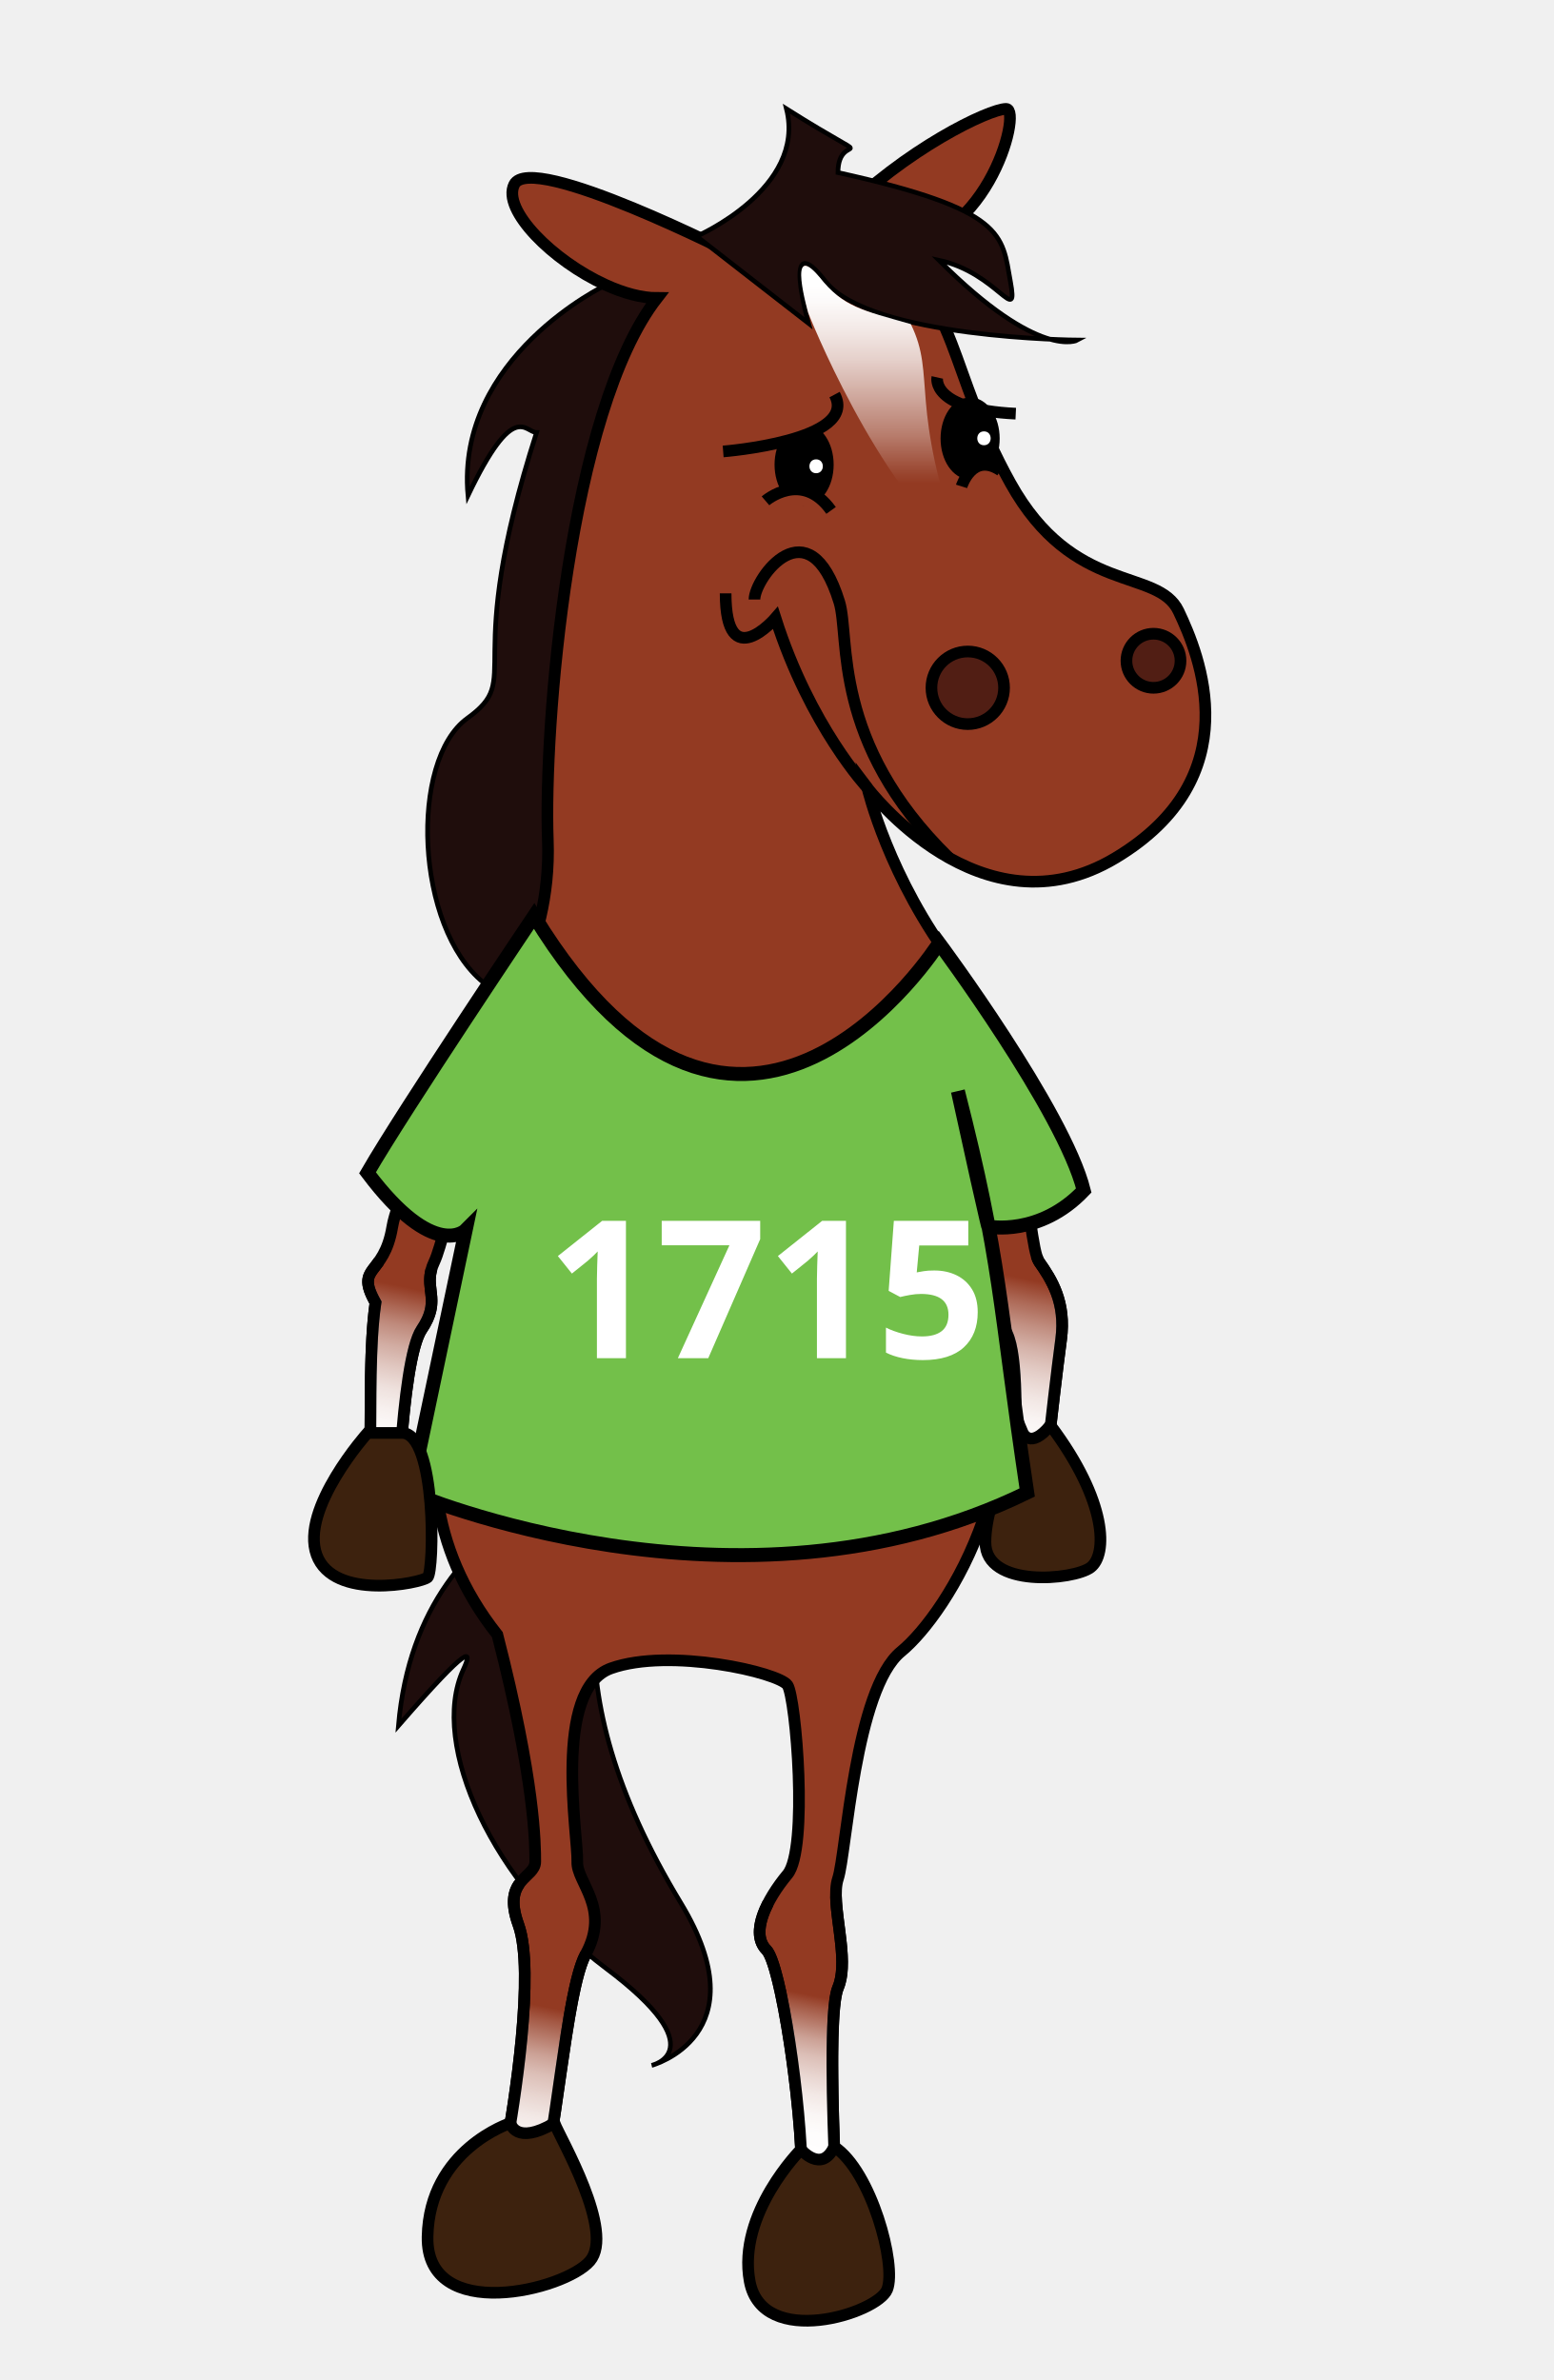
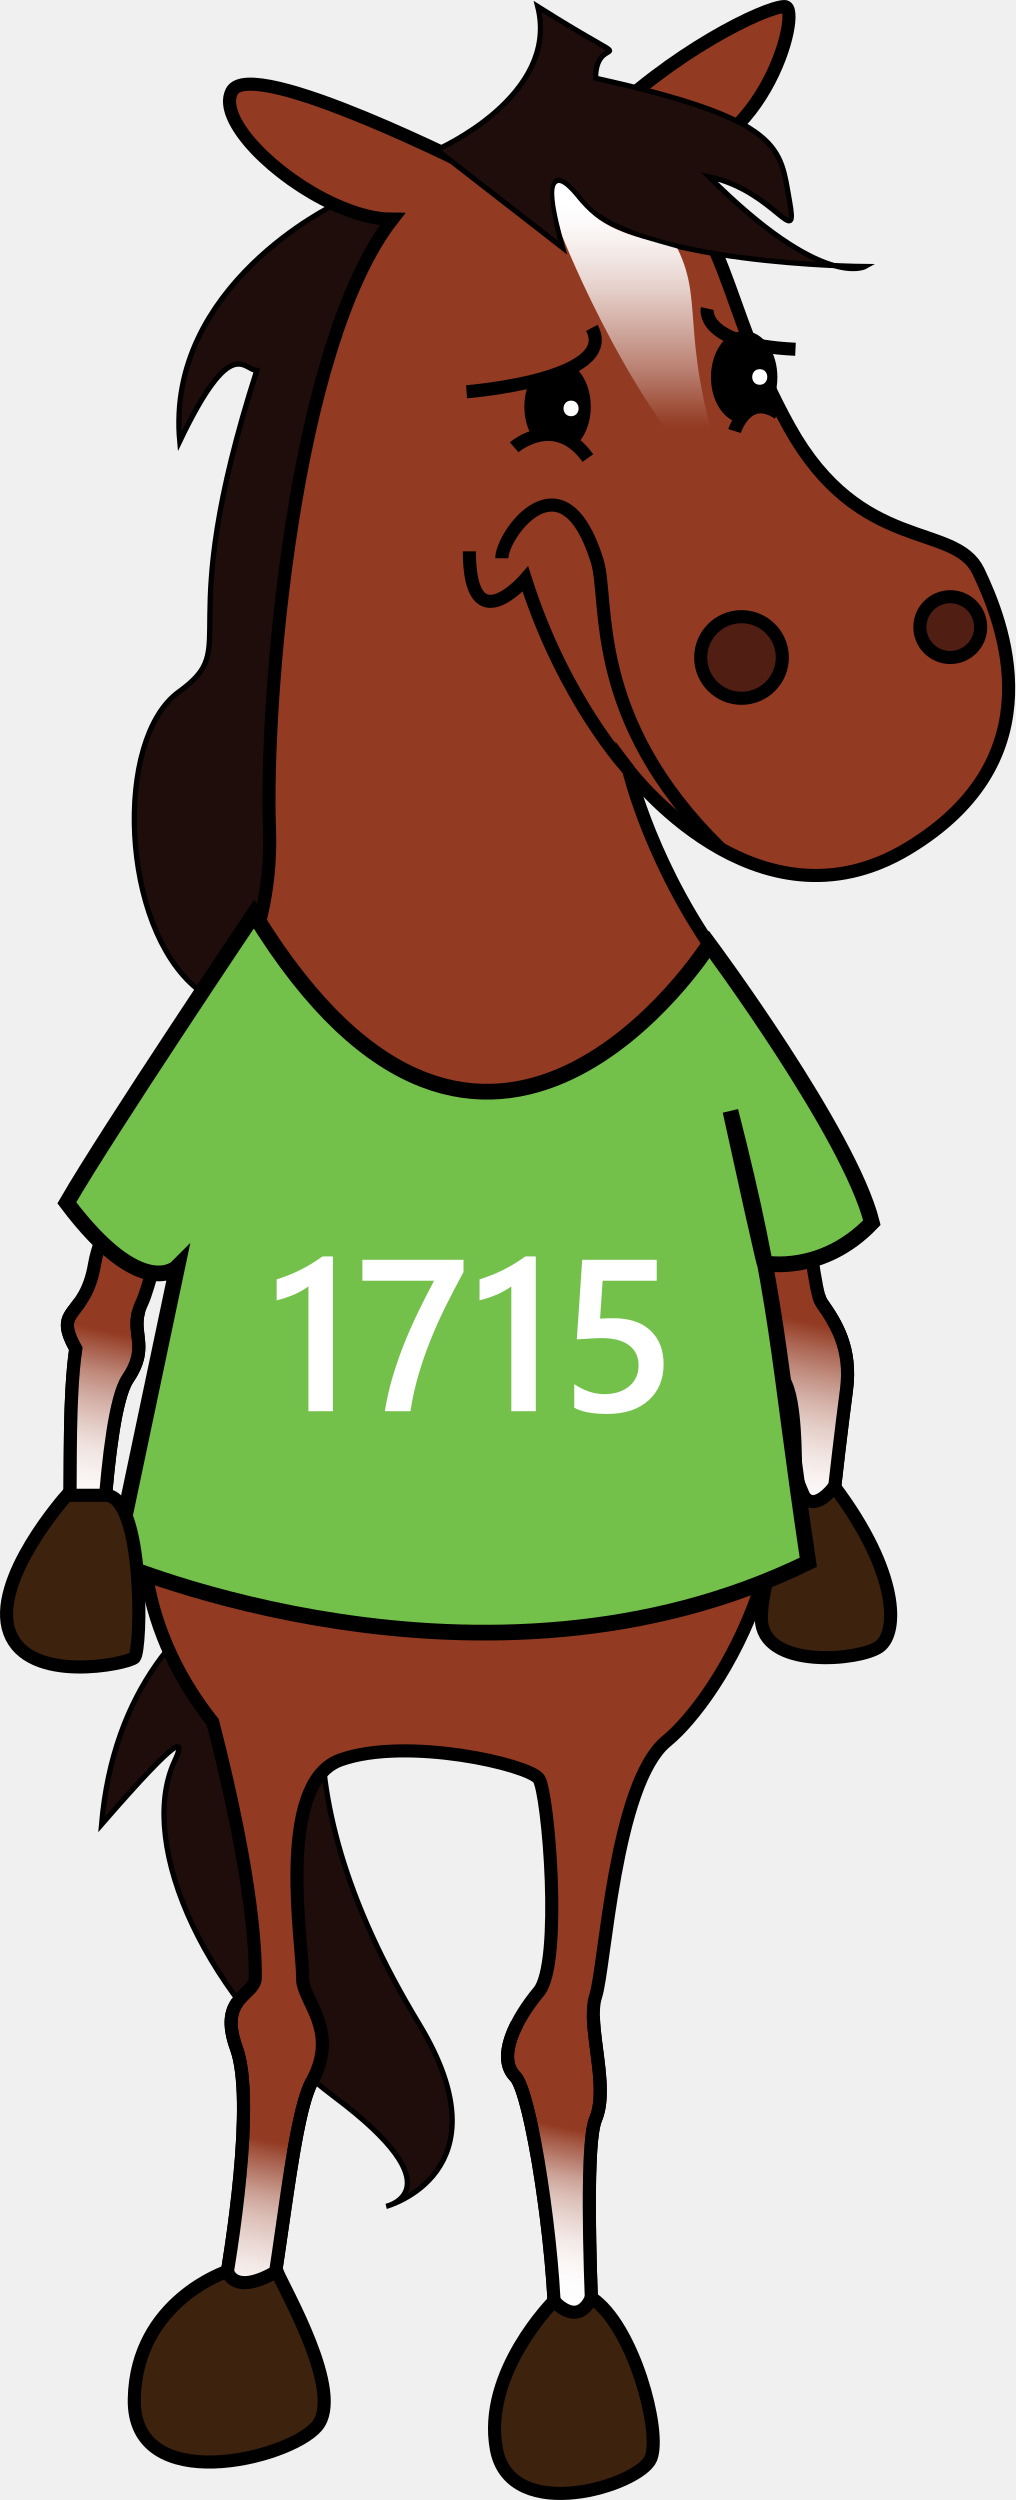
- <svg xmlns="http://www.w3.org/2000/svg" xmlns:xlink="http://www.w3.org/1999/xlink" id="_4th_Place" data-name="4th Place" viewBox="0 0 1332.53 2042.3">
+ <svg xmlns="http://www.w3.org/2000/svg" xmlns:xlink="http://www.w3.org/1999/xlink" viewBox="0 0 774.84 1908.05">
  <defs>
-     <style>.cls-1{fill:#1f0d0c;stroke-width:4px;}.cls-1,.cls-12,.cls-13,.cls-2,.cls-3,.cls-4,.cls-5,.cls-6,.cls-7,.cls-8,.cls-9{stroke:#000;stroke-miterlimit:10;}.cls-2{fill:#933a22;}.cls-12,.cls-13,.cls-2,.cls-3,.cls-4,.cls-5,.cls-6,.cls-7,.cls-8{stroke-width:10px;}.cls-3{fill:none;}.cls-4{fill:#511e14;}.cls-6{fill:url(#linear-gradient);}.cls-7{fill:url(#linear-gradient-2);}.cls-8{fill:#3d220e;}.cls-9{fill:#73c04a;stroke-width:12px;}.cls-10,.cls-14{fill:#fff;}.cls-11{fill:url(#linear-gradient-3);}.cls-12{fill:url(#linear-gradient-4);}.cls-13{fill:url(#linear-gradient-5);}.cls-14{font-size:165px;font-family:Montserrat;font-weight:700;}</style>
-     <linearGradient id="linear-gradient" x1="316.05" y1="1242.16" x2="348" y2="1084.81" gradientUnits="userSpaceOnUse">
+     <style>.cls-1{fill:#1f0d0c;stroke-width:4px;}.cls-1,.cls-12,.cls-13,.cls-2,.cls-3,.cls-4,.cls-5,.cls-6,.cls-7,.cls-8,.cls-9{stroke:#000;stroke-miterlimit:10;}.cls-2{fill:#933a22;}.cls-12,.cls-13,.cls-2,.cls-3,.cls-4,.cls-5,.cls-6,.cls-7,.cls-8{stroke-width:10px;}.cls-3{fill:none;}.cls-4{fill:#511e14;}.cls-6{fill:url(#linear-gradient);}.cls-7{fill:url(#linear-gradient-2);}.cls-8{fill:#3d220e;}.cls-9{fill:#73c04a;stroke-width:12px;}.cls-10{fill:#fff;}.cls-11{fill:url(#linear-gradient-3);}.cls-12{fill:url(#linear-gradient-4);}.cls-13{fill:url(#linear-gradient-5);}</style>
+     <linearGradient id="linear-gradient" x1="51.72" y1="1153.77" x2="83.67" y2="996.42" gradientUnits="userSpaceOnUse">
      <stop offset="0" stop-color="#fff" stop-opacity="0.01" />
      <stop offset="0" stop-color="#fff" stop-opacity="0.07" />
      <stop offset="0" stop-color="#fff" stop-opacity="0.23" />
      <stop offset="0" stop-color="#fff" stop-opacity="0.49" />
      <stop offset="0" stop-color="#fff" stop-opacity="0.84" />
      <stop offset="0" stop-color="#fff" />
      <stop offset="0.1" stop-color="#fff" stop-opacity="0.98" />
      <stop offset="0.21" stop-color="#fff" stop-opacity="0.93" />
      <stop offset="0.33" stop-color="#fff" stop-opacity="0.85" />
      <stop offset="0.44" stop-color="#fff" stop-opacity="0.73" />
      <stop offset="0.56" stop-color="#fff" stop-opacity="0.58" />
      <stop offset="0.68" stop-color="#fff" stop-opacity="0.4" />
      <stop offset="0.79" stop-color="#fff" stop-opacity="0.18" />
      <stop offset="0.88" stop-color="#fff" stop-opacity="0" />
    </linearGradient>
-     <linearGradient id="linear-gradient-2" x1="859.69" y1="1250.63" x2="894.57" y2="1078.84" gradientUnits="userSpaceOnUse">
+     <linearGradient id="linear-gradient-2" x1="595.36" y1="1162.23" x2="630.24" y2="990.44" gradientUnits="userSpaceOnUse">
      <stop offset="0" stop-color="#fff" stop-opacity="0.01" />
      <stop offset="0" stop-color="#fff" stop-opacity="0.07" />
      <stop offset="0" stop-color="#fff" stop-opacity="0.23" />
      <stop offset="0" stop-color="#fff" stop-opacity="0.49" />
      <stop offset="0" stop-color="#fff" stop-opacity="0.84" />
      <stop offset="0" stop-color="#fff" />
      <stop offset="0.11" stop-color="#fff" stop-opacity="0.98" />
      <stop offset="0.22" stop-color="#fff" stop-opacity="0.94" />
      <stop offset="0.33" stop-color="#fff" stop-opacity="0.86" />
      <stop offset="0.44" stop-color="#fff" stop-opacity="0.75" />
      <stop offset="0.55" stop-color="#fff" stop-opacity="0.61" />
      <stop offset="0.66" stop-color="#fff" stop-opacity="0.43" />
      <stop offset="0.77" stop-color="#fff" stop-opacity="0.23" />
      <stop offset="0.88" stop-color="#fff" stop-opacity="0" />
    </linearGradient>
-     <linearGradient id="linear-gradient-3" x1="756.15" y1="473.86" x2="756.15" y2="228.06" gradientUnits="userSpaceOnUse">
+     <linearGradient id="linear-gradient-3" x1="491.82" y1="385.46" x2="491.82" y2="139.67" gradientUnits="userSpaceOnUse">
      <stop offset="0" stop-color="#fff" stop-opacity="0" />
      <stop offset="0.24" stop-color="#fff" stop-opacity="0" />
      <stop offset="0.27" stop-color="#fff" stop-opacity="0.05" />
      <stop offset="0.41" stop-color="#fff" stop-opacity="0.34" />
      <stop offset="0.55" stop-color="#fff" stop-opacity="0.57" />
      <stop offset="0.67" stop-color="#fff" stop-opacity="0.76" />
      <stop offset="0.78" stop-color="#fff" stop-opacity="0.89" />
      <stop offset="0.87" stop-color="#fff" stop-opacity="0.97" />
      <stop offset="0.93" stop-color="#fff" />
    </linearGradient>
-     <linearGradient id="linear-gradient-4" x1="424.49" y1="1892.36" x2="479.09" y2="1623.42" gradientUnits="userSpaceOnUse">
+     <linearGradient id="linear-gradient-4" x1="160.16" y1="1803.96" x2="214.77" y2="1535.02" gradientUnits="userSpaceOnUse">
      <stop offset="0.06" stop-color="#fff" />
      <stop offset="0.16" stop-color="#fff" stop-opacity="0.99" />
      <stop offset="0.23" stop-color="#fff" stop-opacity="0.95" />
      <stop offset="0.3" stop-color="#fff" stop-opacity="0.88" />
      <stop offset="0.36" stop-color="#fff" stop-opacity="0.79" />
      <stop offset="0.43" stop-color="#fff" stop-opacity="0.67" />
      <stop offset="0.49" stop-color="#fff" stop-opacity="0.52" />
      <stop offset="0.54" stop-color="#fff" stop-opacity="0.35" />
      <stop offset="0.6" stop-color="#fff" stop-opacity="0.15" />
      <stop offset="0.64" stop-color="#fff" stop-opacity="0" />
      <stop offset="0.85" stop-color="#fff" stop-opacity="0" />
    </linearGradient>
-     <linearGradient id="linear-gradient-5" x1="663.26" y1="1863.56" x2="711.43" y2="1626.3" xlink:href="#linear-gradient-4" />
+     <linearGradient id="linear-gradient-5" x1="398.93" y1="1775.17" x2="447.1" y2="1537.9" xlink:href="#linear-gradient-4" />
  </defs>
-   <path class="cls-1" d="M557.91,1260s-198.22,14.72-216.09,220.84c63.15-72.68,63.37-64.85,55.66-48.14-29.73,64.45,26.16,184.17,122.28,256.22,94.84,71.1,39.32,83.4,39.32,83.4s94.16-25.3,25-139.4C468.77,1442.63,510.25,1323.17,557.91,1260Z" />
-   <path class="cls-1" d="M519.79,244.56s-129.12,61.66-118.3,180.69c39.68-83,49.12-54.11,58.83-54.11-66,205.61-9.62,209.21-59.47,245.28s-44.7,179.37,14,226.75,130.89-33.89,130.89-33.89l51.87-214.5-15.8-350.23H519.79Z" />
-   <path class="cls-2" d="M632.34,219.64s-176.75-90.18-191.18-61.32c-10.82,21.64,33.14,65.6,78.62,86.23,15.16,6.88,30.49,11.16,44,11.16C488.06,353.11,466.41,623.64,470,721s-49.7,158.49-49.7,158.49-76.55,130.08-83.76,173.37-32.46,32.46-14.43,64.93c-7.21,50.5-1.92,129.86-6.37,162.32s24.41,36.07,24.41,36.07,3.61-148.93,21.64-175.46,0-35.44,10.82-58,36.07-156.06,57.71-148.85,0,148.85,0,148.85-126.25,165-3.61,320.08C459.2,1529,459.2,1583.13,459.2,1597.56s-28.86,14.43-14.43,54.11-3.61,154.86-10.82,192.86-18,59.64,10.82,66.85,36.07-194.78,57.71-234.46-7.93-61.51-7.21-79.36c0.84-21-21.64-147.89,28.86-165.93s144.28,3.61,151.5,14.43,18,140.68,0,162.32-32.46,50.5-18,64.93,37.78,184,27.91,223.64,33.41,14.62,33.41,14.62-10.82-180.54,0-205.79-7.21-72.14,0-93.79,14.43-162.32,54.11-194.78,125.43-166.15,67.72-310.43-34.46-185.51-31.65-204.25c1.72-11.47,25.09,52.68,45.68,189.08,3.05,20.22-5.9,31.11,7.09,49.14s9,88.37,9,128,22.43,26.36,22.43,26.36,10.33-95.83,17-145.67c4.3-32-8.11-51.4-18.93-66.78s-13.8-177.87-71.51-253.54-75.75-153.08-75.75-153.08S841.55,805.47,957,736.2s72.14-173.87,54.11-211.75-90.18-12.63-144.28-110S823.52,259.32,755,212.43c90.18,7.21,122.64-119,108.21-119s-86.57,34.46-144.28,93C635.95,187.18,632.34,219.64,632.34,219.64Z" />
-   <path class="cls-1" d="M597.64,202.76s94.23-40.83,77.09-109.36c87.35,55.06,44.18,16.38,44.18,54.68C863.2,180,859.59,201.61,866.8,241.29s-10.82-7.21-61.32-18c86.57,86.57,119,68.54,119,68.54s-178.09-1.3-216.43-50.5-14.43,36.07-14.43,36.07Z" />
-   <path class="cls-3" d="M744.16,676.09S695,623.59,665.3,530.35c0,0-42.77,49.8-42.77-21.19" />
-   <path class="cls-3" d="M647.28,514.46c0-18.2,46.62-82.64,72.78,2.13,9.4,30.44-7.44,120.15,94.21,219.62" />
-   <circle id="nostril_R" class="cls-4" cx="830.26" cy="590.21" r="31.15" />
-   <circle id="nostril_L" class="cls-4" cx="989.6" cy="567.01" r="23.2" />
-   <ellipse id="eye_L" class="cls-5" cx="689.86" cy="398.75" rx="20.35" ry="30.2" />
-   <ellipse id="eye_R" class="cls-5" cx="832.29" cy="376.28" rx="20.35" ry="30.2" />
-   <path class="cls-2" d="M656.74,429.77S687.9,402.91,713,438" />
-   <path class="cls-2" d="M824.94,417.37s9.32-29.93,33.52-13.61" />
-   <path class="cls-2" d="M620.41,387.39S737.24,378.28,716,338.6" />
-   <path class="cls-3" d="M804.11,323.87s-6.2,27.62,67.33,31.1" />
-   <path class="cls-6" d="M325.13,1082.43c-8.08,11.44-14.79,14.16-3,35.39-5.15,36-3.93,86.78-4.42,124.68a254,254,0,0,0,26.08,1.65c3.09-42.06,8.57-89.51,18-103.41,16.17-23.79,3.36-33.42,8.33-51.44" />
-   <path class="cls-7" d="M854.24,1088.08c0.18,1.17.36,2.34,0.54,3.52,3.05,20.22-5.9,31.11,7.09,49.14,11.4,15.82,9.74,71.87,9.16,112.19,4.38,0.11,8.76.18,13.15,0.18a32.13,32.13,0,0,0,14.18-3.56c3.56-31.6,8.32-72.74,12-100.07,4.3-32-8.11-51.4-18.93-66.78a18.05,18.05,0,0,1-2.06-4.92" />
-   <path class="cls-8" d="M877.29,1229.21s-31.86,54.54-31.86,94.21,75.75,32.46,90.18,21.64,14.93-56.24-34.43-122C883.68,1244.45,877.29,1229.21,877.29,1229.21Z" />
-   <path class="cls-9" d="M458.21,786S346.62,952.17,315.29,1006.39c57.34,76.31,84.2,49.26,84.2,49.26l-47.34,225.08s281.73,120.93,529.09,0c-24.3-162.62-22-198-59.43-344.39,30,137.07,26.27,116.2,26.27,116.2s43.83,8.79,81.69-31C912.7,953.38,805.65,809.29,805.65,809.29S636.23,1076.94,458.21,786Z" />
-   <path class="cls-8" d="M315.29,1229.64s-58.09,64.93-43.66,104.61,89.38,24.25,95.19,19.34,7.77-123.95-21.88-123.95H315.29Z" />
-   <path class="cls-10" d="M700.18,406.07c7.66,0,7.67-11.91,0-11.91s-7.67,11.91,0,11.91h0Z" />
-   <path class="cls-10" d="M844.18,382.07c7.66,0,7.67-11.91,0-11.91s-7.67,11.91,0,11.91h0Z" />
-   <path class="cls-11" d="M693.43,268.61S750.94,415,824.94,473.86c-45.76-127.74-21.38-150.78-43.54-195.74-41.91-12.13-57.72-14.25-78.47-40.5C674.73,204.36,693.43,268.61,693.43,268.61Z" />
-   <path class="cls-12" d="M445.49,1616.59c-4.77,6.73-7.43,16.6-.72,35.08,14.43,39.68-3.61,154.86-10.82,192.86-4,20.87-9,36.81-8,48.13l34.21-.27c17-50.24,25.12-184,42.3-215.47" />
-   <path class="cls-13" d="M659,1633.05c-8,15.55-10.73,30.92-1.4,40.26,12.08,12.09,30.43,133,30.27,195.25,9.63-1.13,19.2-1.61,28.77-1.88-2.44-55.22-5.06-143.78,2.28-160.91,8.68-20.25-1.19-54.41-1.73-78.31" />
-   <path class="cls-8" d="M437.92,1821.86s-69.7,22.55-71.1,97.52,117.63,46.11,139.27,20.86S481,1835.4,475.64,1821.86C442.25,1841.45,437.92,1821.86,437.92,1821.86Z" />
-   <path class="cls-8" d="M687.19,1844.53s-54.85,54.82-44,113.14,109.58,27.75,117.92,7-13.67-101.82-45.44-122.52C704.85,1865.45,687.19,1844.53,687.19,1844.53Z" />
-   <text class="cls-14" transform="translate(468.87 1165.45)">1715</text>
+   <g id="Layer_2" data-name="Layer 2">
+     <g id="_4th_Place" data-name="4th Place">
+       <path class="cls-1" d="M293.58,1171.63S95.36,1186.35,77.49,1392.47c63.15-72.68,63.37-64.85,55.66-48.14-29.73,64.45,26.16,184.17,122.28,256.22,94.84,71.1,39.32,83.4,39.32,83.4s94.16-25.3,25-139.4C204.44,1354.24,245.92,1234.78,293.58,1171.63Z" />
+       <path class="cls-1" d="M255.46,156.16s-129.12,61.66-118.3,180.69c39.68-83,49.12-54.11,58.83-54.11C129.95,488.35,186.37,492,136.52,528s-44.7,179.37,14,226.75,130.89-33.89,130.89-33.89l51.87-214.5-15.8-350.23Z" />
+       <path class="cls-2" d="M368,131.25S191.27,41.07,176.84,69.93C166,91.57,210,135.53,255.46,156.16c15.16,6.88,30.49,11.16,44,11.16-75.75,97.39-97.39,367.93-93.79,465.32S156,791.13,156,791.13,79.45,921.21,72.23,964.49,39.77,997,57.8,1029.42c-7.21,50.5-1.92,129.86-6.37,162.32s24.41,36.07,24.41,36.07,3.61-148.93,21.64-175.46,0-35.44,10.82-58S144.37,838.24,166,845.46s0,148.85,0,148.85-126.25,165-3.61,320.08c32.46,126.25,32.46,180.36,32.46,194.78s-28.86,14.43-14.43,54.11-3.61,154.86-10.82,192.86-18,59.64,10.82,66.85,36.07-194.78,57.71-234.46-7.93-61.51-7.21-79.36c.84-21-21.64-147.89,28.86-165.93s144.28,3.61,151.5,14.43,18,140.68,0,162.32-32.46,50.5-18,64.93,37.78,184,27.91,223.64,33.41,14.62,33.41,14.62-10.82-180.54,0-205.79-7.21-72.14,0-93.79,14.43-162.32,54.11-194.78,125.43-166.15,67.72-310.43S542,832.87,544.76,814.12c1.72-11.47,25.09,52.68,45.68,189.08,3.05,20.22-5.9,31.11,7.09,49.14s9,88.37,9,128S629,1206.76,629,1206.76s10.33-95.83,17-145.67c4.3-32-8.11-51.4-18.93-66.78s-13.8-177.87-71.51-253.54-75.75-153.08-75.75-153.08,97.39,129.38,212.82,60.11,72.14-173.87,54.11-211.75-90.18-12.63-144.28-110S559.19,170.93,490.66,124C580.83,131.25,613.3,5,598.87,5S512.3,39.46,454.59,98C371.62,98.79,368,131.25,368,131.25Z" />
+       <path class="cls-1" d="M333.31,114.36S427.54,73.54,410.4,5c87.35,55.06,44.18,16.38,44.18,54.68,144.28,31.89,140.68,53.53,147.89,93.21s-10.82-7.21-61.32-18c86.57,86.57,119,68.54,119,68.54s-178.09-1.3-216.43-50.5S429.34,189,429.34,189Z" />
+       <path class="cls-3" d="M479.84,587.69S430.64,535.19,401,442c0,0-42.77,49.8-42.77-21.19" />
+       <path class="cls-3" d="M383,426.06c0-18.2,46.62-82.64,72.78,2.13,9.4,30.44-7.44,120.15,94.21,219.62" />
+       <circle id="nostril_R" class="cls-4" cx="565.94" cy="501.81" r="31.15" />
+       <circle id="nostril_L" class="cls-4" cx="725.27" cy="478.62" r="23.2" />
+       <ellipse id="eye_L" class="cls-5" cx="425.54" cy="310.36" rx="20.35" ry="30.2" />
+       <ellipse id="eye_R" class="cls-5" cx="567.97" cy="287.88" rx="20.35" ry="30.2" />
+       <path class="cls-2" d="M392.41,341.38s31.16-26.87,56.26,8.21" />
+       <path class="cls-2" d="M560.62,329s9.32-29.93,33.52-13.61" />
+       <path class="cls-2" d="M356.08,299s116.83-9.11,95.63-48.79" />
+       <path class="cls-3" d="M539.79,235.47s-6.2,27.62,67.33,31.1" />
+       <path class="cls-6" d="M60.8,994c-8.08,11.44-14.79,14.16-3,35.39-5.15,36-3.93,86.78-4.42,124.68a254,254,0,0,0,26.08,1.65c3.09-42.06,8.57-89.51,18-103.41,16.17-23.79,3.36-33.42,8.33-51.44" />
+       <path class="cls-7" d="M589.91,999.69c.18,1.17.36,2.34.54,3.52,3.05,20.22-5.9,31.11,7.09,49.14,11.4,15.82,9.74,71.87,9.16,112.19,4.38.11,8.76.18,13.15.18a32.13,32.13,0,0,0,14.18-3.56c3.56-31.6,8.32-72.74,12-100.07,4.3-32-8.11-51.4-18.93-66.78a18.05,18.05,0,0,1-2.06-4.92" />
+       <path class="cls-8" d="M613,1140.81S581.1,1195.35,581.1,1235s75.75,32.46,90.18,21.64,14.93-56.24-34.43-122C619.35,1156.06,613,1140.81,613,1140.81Z" />
+       <path class="cls-9" d="M193.88,697.62S82.29,863.77,51,918c57.34,76.31,84.2,49.26,84.2,49.26L87.82,1192.33s281.73,120.93,529.09,0c-24.3-162.62-22-198-59.43-344.39,30,137.07,26.27,116.2,26.27,116.2s43.83,8.79,81.69-31C648.37,865,541.32,720.89,541.32,720.89S371.91,988.55,193.88,697.62Z" />
+       <path class="cls-8" d="M51,1141.24S-7.13,1206.17,7.3,1245.85s89.38,24.25,95.19,19.34,7.77-123.95-21.88-123.95Z" />
+     </g>
+     <g id="_1st_Place" data-name="1st Place">
+       <path class="cls-10" d="M435.85,317.67c7.66,0,7.67-11.91,0-11.91s-7.67,11.91,0,11.91Z" />
+       <path class="cls-10" d="M579.85,293.67c7.66,0,7.67-11.91,0-11.91s-7.67,11.91,0,11.91Z" />
+       <path class="cls-11" d="M429.1,180.22s57.52,146.4,131.52,205.24c-45.76-127.74-21.38-150.78-43.54-195.74-41.91-12.13-57.72-14.25-78.47-40.5C410.4,116,429.1,180.22,429.1,180.22Z" />
+       <path class="cls-12" d="M181.16,1528.2c-4.77,6.73-7.43,16.6-.72,35.08,14.43,39.68-3.61,154.86-10.82,192.86-4,20.87-9,36.81-8,48.13l34.21-.27c17-50.24,25.12-184,42.3-215.47" />
+       <path class="cls-13" d="M394.66,1544.66c-8,15.55-10.73,30.92-1.4,40.26,12.08,12.09,30.43,133,30.27,195.25,9.63-1.13,19.2-1.61,28.77-1.88-2.44-55.22-5.06-143.78,2.28-160.91,8.68-20.25-1.19-54.41-1.73-78.31" />
+       <path class="cls-8" d="M173.6,1733.46S103.9,1756,102.49,1831s117.63,46.11,139.27,20.86S216.7,1747,211.31,1733.46C177.92,1753.05,173.6,1733.46,173.6,1733.46Z" />
+       <path class="cls-8" d="M422.86,1756.13s-54.85,54.82-44,113.14,109.58,27.75,117.92,7-13.67-101.82-45.44-122.52C440.52,1777.05,422.86,1756.13,422.86,1756.13Z" />
+     </g>
+     <g id="Text-_outline" data-name="Text- outline">
+       <path class="cls-10" d="M254.09,958.94v118.11H235.4V981.82A59.56,59.56,0,0,1,224.48,988a90,90,0,0,1-13.33,4.47v-16q4.67-1.53,9-3.22t8.58-3.79q4.23-2.09,8.54-4.67t8.9-5.88Z" />
+       <path class="cls-10" d="M353.75,970.87q-7.25,13.29-13.7,26.3t-11.68,26.14q-5.24,13.13-9.1,26.47a209.68,209.68,0,0,0-6,27.27H293.73a198.91,198.91,0,0,1,5.52-24.77q3.58-12.37,8.42-24.73t10.84-24.85q6-12.49,12.77-25.22h-54.7v-16h77.18Z" />
+       <path class="cls-10" d="M408.94,958.94v118.11H390.25V981.82A59.56,59.56,0,0,1,379.33,988,90,90,0,0,1,366,992.46v-16q4.67-1.53,9-3.22t8.58-3.79q4.23-2.09,8.54-4.67t8.9-5.88Z" />
+       <path class="cls-10" d="M438.27,1074.39v-18q11.36,7.66,23,7.65t18.93-6q7.17-6,7.17-16,0-9.83-7.29-15.31t-20.91-5.48q-4.67,0-18.93,1l4.11-60.75h56.88v16H459.94L458,1006.4q5.56-.32,10.07-.32,18.37,0,28.4,9.43t10,25.78q0,17.16-11.48,27.51t-31.54,10.35Q446.57,1079.15,438.27,1074.39Z" />
+     </g>
+   </g>
</svg>
